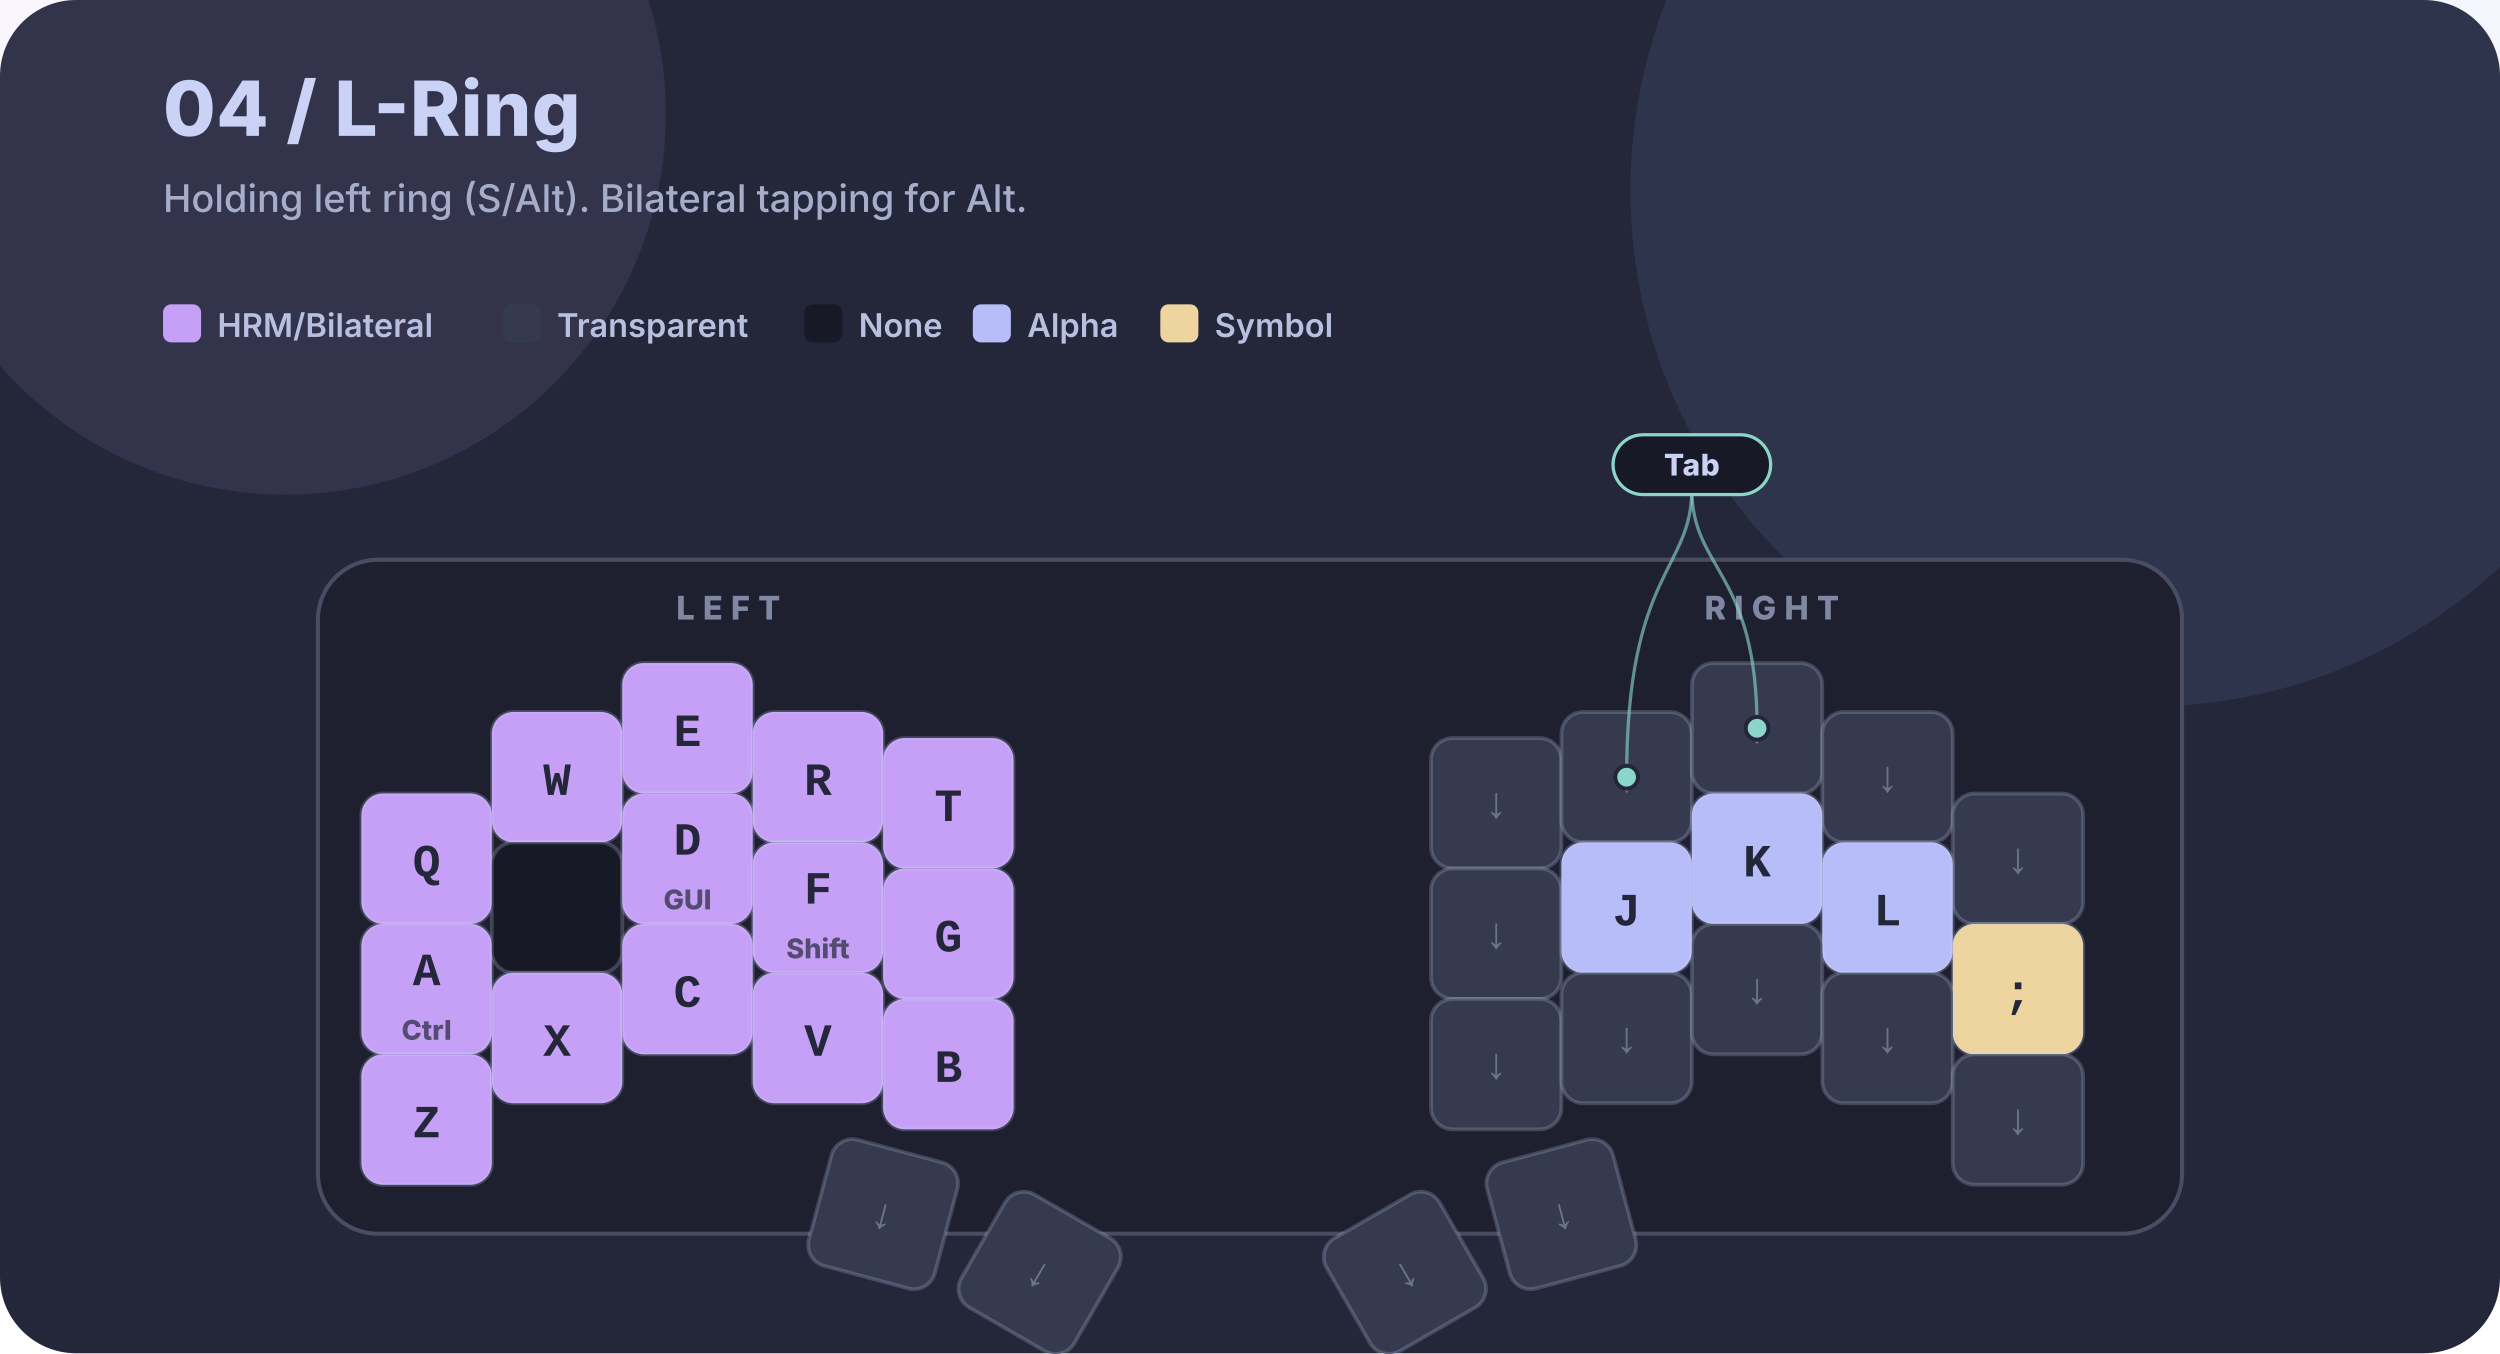
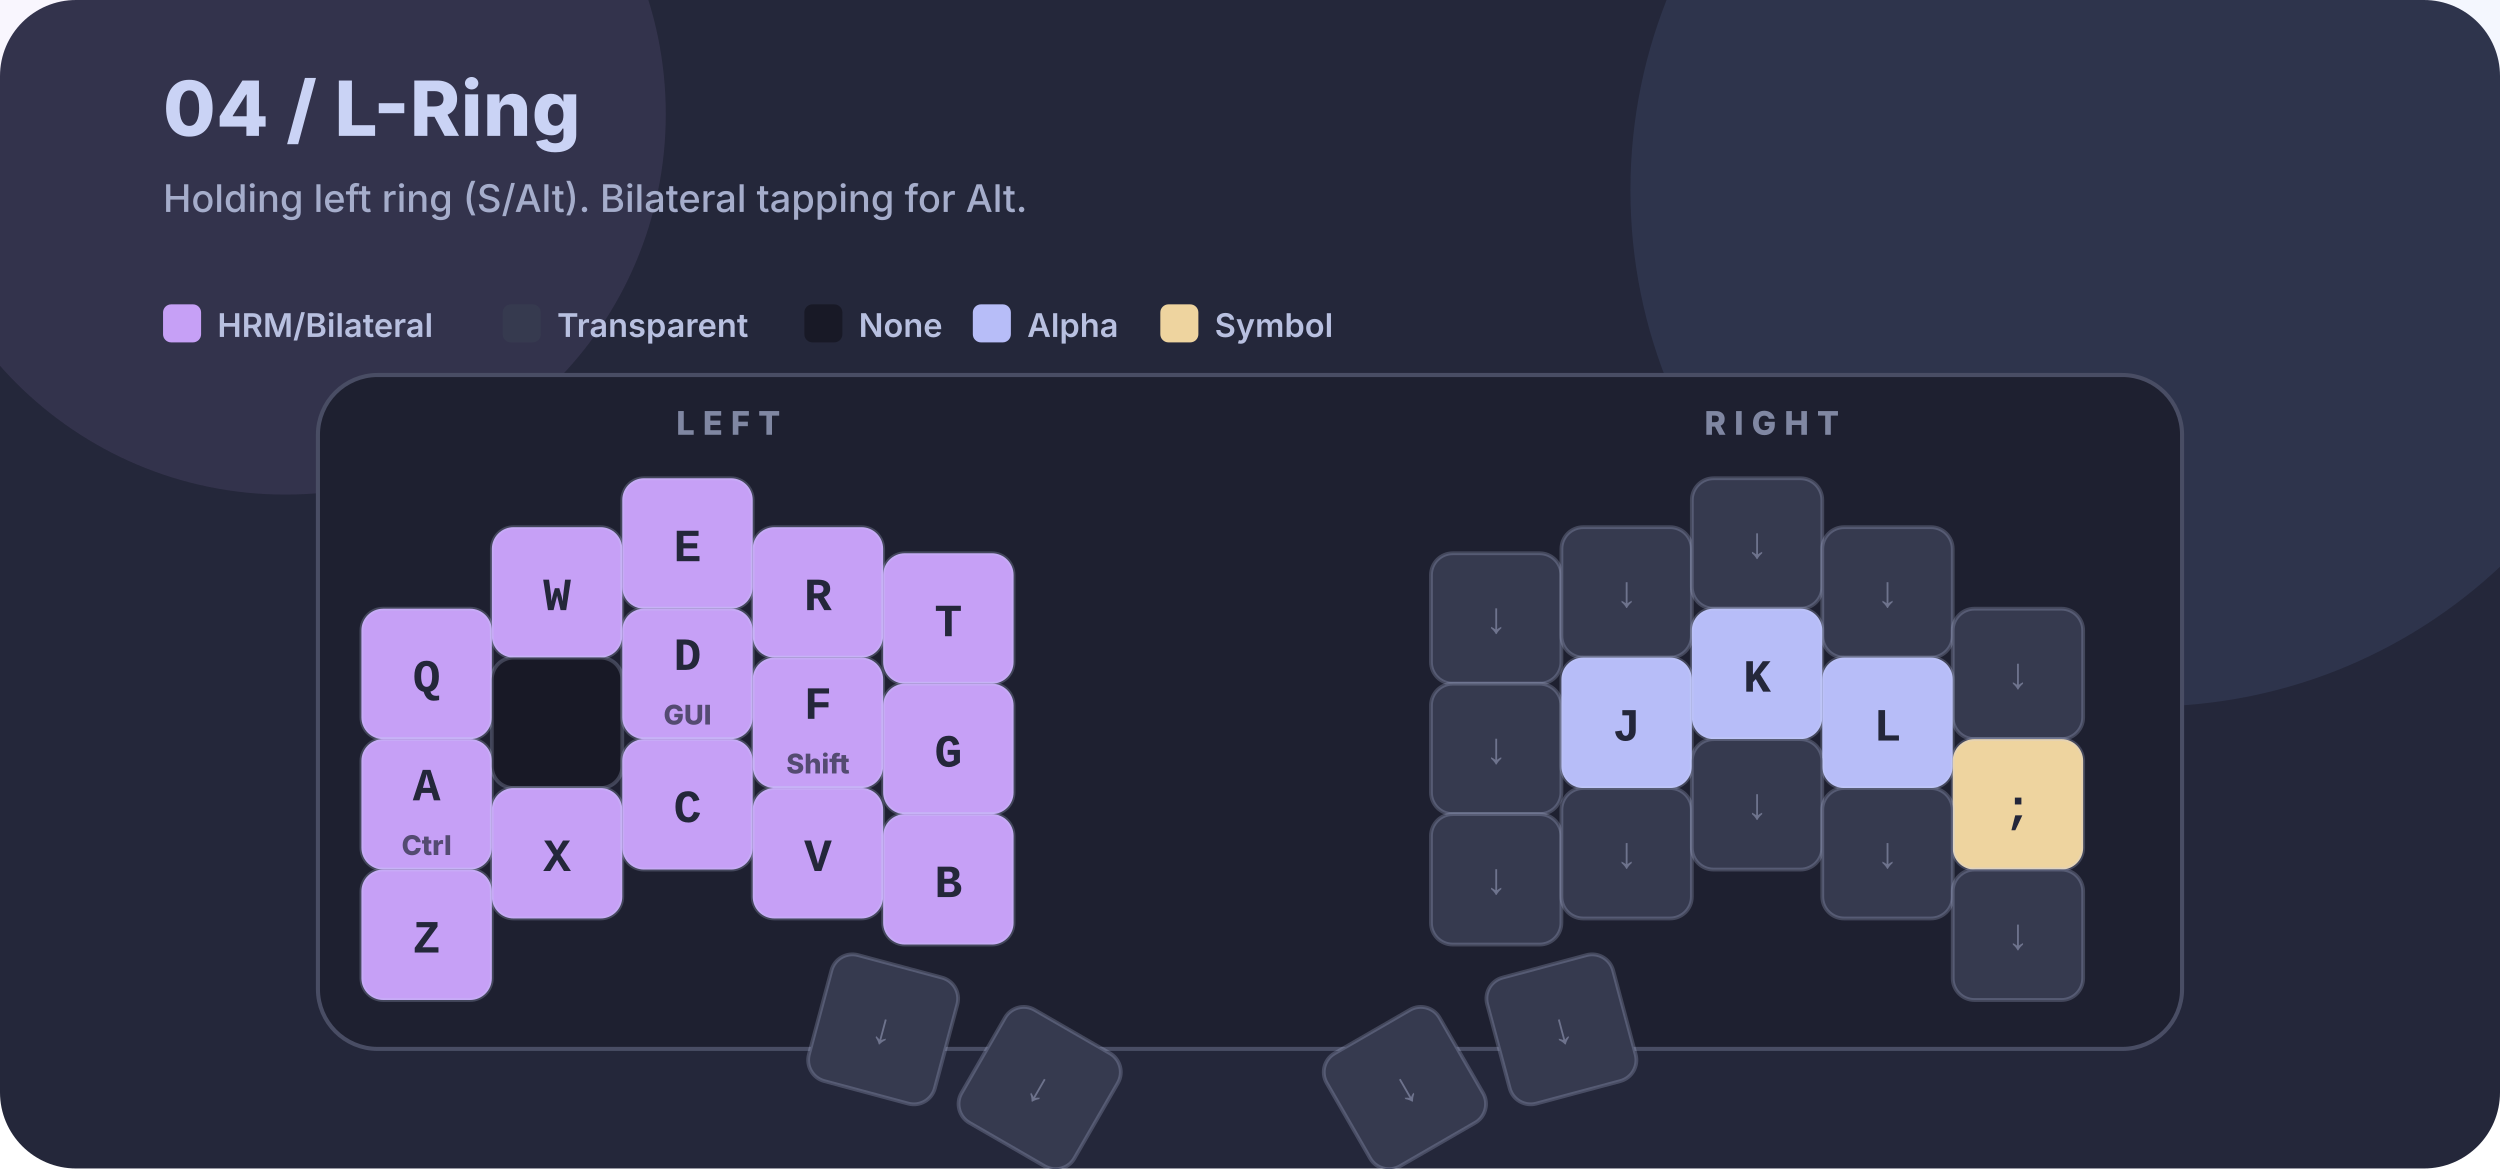
- <svg xmlns="http://www.w3.org/2000/svg" width="920" height="498" viewBox="0 0 920 498" role="img" aria-labelledby="title desc">
+ <svg xmlns="http://www.w3.org/2000/svg" width="920" height="430" viewBox="0 0 920 430" role="img" aria-labelledby="title desc">
  <style>
    .title { font: 800 28px Inter, Avenir Next, Segoe UI, sans-serif; fill: #cad3f5; letter-spacing: .2px; }
    .subtitle { font: 500 14px Inter, Avenir Next, Segoe UI, sans-serif; fill: #a5adcb; }
    .legend-text { font: 600 12px Inter, Avenir Next, Segoe UI, sans-serif; fill: #b8c0e0; }
    .half { font: 800 12px Inter, Avenir Next, Segoe UI, sans-serif; fill: #8087a2; letter-spacing: 3px; text-anchor: middle; }
    .tap { font-family: Berkeley Mono, SFMono-Regular, Consolas, Liberation Mono, monospace; font-weight: 800; text-anchor: middle; dominant-baseline: central; }
    .tap.transparent { font-size: 16px; fill: #6e738d; }
    .hold { font: 800 10px Inter, Avenir Next, Segoe UI, sans-serif; text-anchor: middle; dominant-baseline: central; }
    .key { stroke: rgba(202,211,245,.22); stroke-width: 1.4; }
    .shortcut path { fill: none; stroke: #8bd5ca; stroke-width: 1.2; opacity: .62; stroke-linecap: round; }
    .shortcut circle { fill: #8bd5ca; stroke: #24273a; stroke-width: 1.5; }
    .shortcut rect { fill: #181926; stroke: #8bd5ca; stroke-width: 1.2; }
    .shortcut text { font: 800 11px Inter, Avenir Next, Segoe UI, sans-serif; fill: #cad3f5; text-anchor: middle; letter-spacing: .2px; }
  </style>
-   <rect x="0" y="0" width="920" height="498" rx="28" fill="#24273a" />
+   <rect x="0" y="0" width="920" height="430" rx="28" fill="#24273a" />
  <circle cx="105" cy="42" r="140" fill="#c6a0f6" opacity="0.10" />
  <circle cx="790" cy="70" r="190" fill="#8aadf4" opacity="0.10" />
  <text x="60" y="50" class="title">04 / L-Ring</text>
  <text x="60" y="78" class="subtitle">Holding left ring (S/Alt). Bilateral tapping for Alt.</text>
  <rect x="60" y="112" width="14" height="14" rx="3" fill="#c6a0f6" />
  <text x="80" y="124" class="legend-text">HRM/Bilateral</text>
  <rect x="185" y="112" width="14" height="14" rx="3" fill="#363a4f" />
  <text x="205" y="124" class="legend-text">Transparent</text>
  <rect x="296" y="112" width="14" height="14" rx="3" fill="#181926" />
  <text x="316" y="124" class="legend-text">None</text>
  <rect x="358" y="112" width="14" height="14" rx="3" fill="#b7bdf8" />
  <text x="378" y="124" class="legend-text">Alpha</text>
  <rect x="427" y="112" width="14" height="14" rx="3" fill="#eed49f" />
  <text x="447" y="124" class="legend-text">Symbol</text>
-   <rect x="117" y="206" width="686" height="248" rx="22" fill="#1e2030" stroke="#494d64" stroke-width="1.5" />
-   <text x="268" y="228" class="half">LEFT</text>
-   <text x="652" y="228" class="half">RIGHT</text>
-   <g transform="translate(133 244)">
+   <rect x="117" y="138" width="686" height="248" rx="22" fill="#1e2030" stroke="#494d64" stroke-width="1.5" />
+   <text x="268" y="160" class="half">LEFT</text>
+   <text x="652" y="160" class="half">RIGHT</text>
+   <g transform="translate(133 176)">
    <rect class="key" x="0" y="48" width="48" height="48" rx="8" fill="#c6a0f6" />
    <text x="24" y="74" class="tap" style="font-size:17px;fill:#24273a">Q</text>
    <rect class="key" x="48" y="18" width="48" height="48" rx="8" fill="#c6a0f6" />
    <text x="72" y="44" class="tap" style="font-size:17px;fill:#24273a">W</text>
    <rect class="key" x="96" y="0" width="48" height="48" rx="8" fill="#c6a0f6" />
    <text x="120" y="26" class="tap" style="font-size:17px;fill:#24273a">E</text>
    <rect class="key" x="144" y="18" width="48" height="48" rx="8" fill="#c6a0f6" />
    <text x="168" y="44" class="tap" style="font-size:17px;fill:#24273a">R</text>
    <rect class="key" x="192" y="27.6" width="48" height="48" rx="8" fill="#c6a0f6" />
    <text x="216" y="53.6" class="tap" style="font-size:17px;fill:#24273a">T</text>
    <rect class="key" x="393.6" y="27.6" width="48" height="48" rx="8" fill="#363a4f" />
    <text x="417.6" y="52.6" class="tap transparent">↓</text>
    <rect class="key" x="441.6" y="18" width="48" height="48" rx="8" fill="#363a4f" />
    <text x="465.6" y="43" class="tap transparent">↓</text>
    <rect class="key" x="489.6" y="0" width="48" height="48" rx="8" fill="#363a4f" />
    <text x="513.6" y="25" class="tap transparent">↓</text>
    <rect class="key" x="537.6" y="18" width="48" height="48" rx="8" fill="#363a4f" />
    <text x="561.6" y="43" class="tap transparent">↓</text>
    <rect class="key" x="585.6" y="48" width="48" height="48" rx="8" fill="#363a4f" />
    <text x="609.6" y="73" class="tap transparent">↓</text>
    <rect class="key" x="0" y="96" width="48" height="48" rx="8" fill="#c6a0f6" />
    <text x="24" y="114" class="tap" style="font-size:17px;fill:#24273a">A</text>
    <text x="24" y="135" class="hold" style="fill:rgba(36,39,58,0.70)">Ctrl</text>
    <rect class="key" x="48" y="66" width="48" height="48" rx="8" fill="#181926" />
    <rect class="key" x="96" y="48" width="48" height="48" rx="8" fill="#c6a0f6" />
    <text x="120" y="66" class="tap" style="font-size:17px;fill:#24273a">D</text>
    <text x="120" y="87" class="hold" style="fill:rgba(36,39,58,0.70)">GUI</text>
    <rect class="key" x="144" y="66" width="48" height="48" rx="8" fill="#c6a0f6" />
    <text x="168" y="84" class="tap" style="font-size:17px;fill:#24273a">F</text>
    <text x="168" y="105" class="hold" style="fill:rgba(36,39,58,0.70)">Shift</text>
    <rect class="key" x="192" y="75.6" width="48" height="48" rx="8" fill="#c6a0f6" />
    <text x="216" y="101.6" class="tap" style="font-size:17px;fill:#24273a">G</text>
    <rect class="key" x="393.6" y="75.6" width="48" height="48" rx="8" fill="#363a4f" />
    <text x="417.6" y="100.6" class="tap transparent">↓</text>
    <rect class="key" x="441.6" y="66" width="48" height="48" rx="8" fill="#b7bdf8" />
    <text x="465.6" y="92" class="tap" style="font-size:17px;fill:#24273a">J</text>
    <rect class="key" x="489.6" y="48" width="48" height="48" rx="8" fill="#b7bdf8" />
    <text x="513.6" y="74" class="tap" style="font-size:17px;fill:#24273a">K</text>
    <rect class="key" x="537.6" y="66" width="48" height="48" rx="8" fill="#b7bdf8" />
    <text x="561.6" y="92" class="tap" style="font-size:17px;fill:#24273a">L</text>
    <rect class="key" x="585.6" y="96" width="48" height="48" rx="8" fill="#eed49f" />
    <text x="609.6" y="122" class="tap" style="font-size:17px;fill:#24273a">;</text>
    <rect class="key" x="0" y="144" width="48" height="48" rx="8" fill="#c6a0f6" />
    <text x="24" y="170" class="tap" style="font-size:17px;fill:#24273a">Z</text>
    <rect class="key" x="48" y="114" width="48" height="48" rx="8" fill="#c6a0f6" />
    <text x="72" y="140" class="tap" style="font-size:17px;fill:#24273a">X</text>
    <rect class="key" x="96" y="96" width="48" height="48" rx="8" fill="#c6a0f6" />
    <text x="120" y="122" class="tap" style="font-size:17px;fill:#24273a">C</text>
    <rect class="key" x="144" y="114" width="48" height="48" rx="8" fill="#c6a0f6" />
    <text x="168" y="140" class="tap" style="font-size:17px;fill:#24273a">V</text>
    <rect class="key" x="192" y="123.6" width="48" height="48" rx="8" fill="#c6a0f6" />
    <text x="216" y="149.6" class="tap" style="font-size:17px;fill:#24273a">B</text>
    <rect class="key" x="393.6" y="123.6" width="48" height="48" rx="8" fill="#363a4f" />
    <text x="417.6" y="148.6" class="tap transparent">↓</text>
    <rect class="key" x="441.6" y="114" width="48" height="48" rx="8" fill="#363a4f" />
    <text x="465.6" y="139" class="tap transparent">↓</text>
    <rect class="key" x="489.6" y="96" width="48" height="48" rx="8" fill="#363a4f" />
    <text x="513.6" y="121" class="tap transparent">↓</text>
    <rect class="key" x="537.6" y="114" width="48" height="48" rx="8" fill="#363a4f" />
    <text x="561.6" y="139" class="tap transparent">↓</text>
    <rect class="key" x="585.6" y="144" width="48" height="48" rx="8" fill="#363a4f" />
    <text x="609.6" y="169" class="tap transparent">↓</text>
    <g transform="rotate(15 192 202.8)">
      <rect class="key" x="168" y="178.8" width="48" height="48" rx="8" fill="#363a4f" />
      <text x="192" y="203.8" class="tap transparent">↓</text>
    </g>
    <g transform="rotate(30 249.6 224.4)">
      <rect class="key" x="225.6" y="200.4" width="48" height="48" rx="8" fill="#363a4f" />
      <text x="249.6" y="225.4" class="tap transparent">↓</text>
    </g>
    <g transform="rotate(-30 384 224.4)">
      <rect class="key" x="360" y="200.4" width="48" height="48" rx="8" fill="#363a4f" />
      <text x="384" y="225.4" class="tap transparent">↓</text>
    </g>
    <g transform="rotate(-15 441.6 202.8)">
      <rect class="key" x="417.6" y="178.8" width="48" height="48" rx="8" fill="#363a4f" />
      <text x="441.6" y="203.8" class="tap transparent">↓</text>
    </g>
  </g>
-   <g class="shortcut">
-     <path d="M 622.6 180 C 622.6 210, 598.6 210, 598.6 286.0" />
-     <circle cx="598.6" cy="286.0" r="4.2" />
-     <path d="M 622.6 180 C 622.6 210, 646.6 210, 646.6 268.0" />
-     <circle cx="646.6" cy="268.0" r="4.2" />
-     <rect x="593.6" y="160" width="58" height="22" rx="11" />
-     <text x="622.6" y="175">Tab</text>
-   </g>
</svg>
